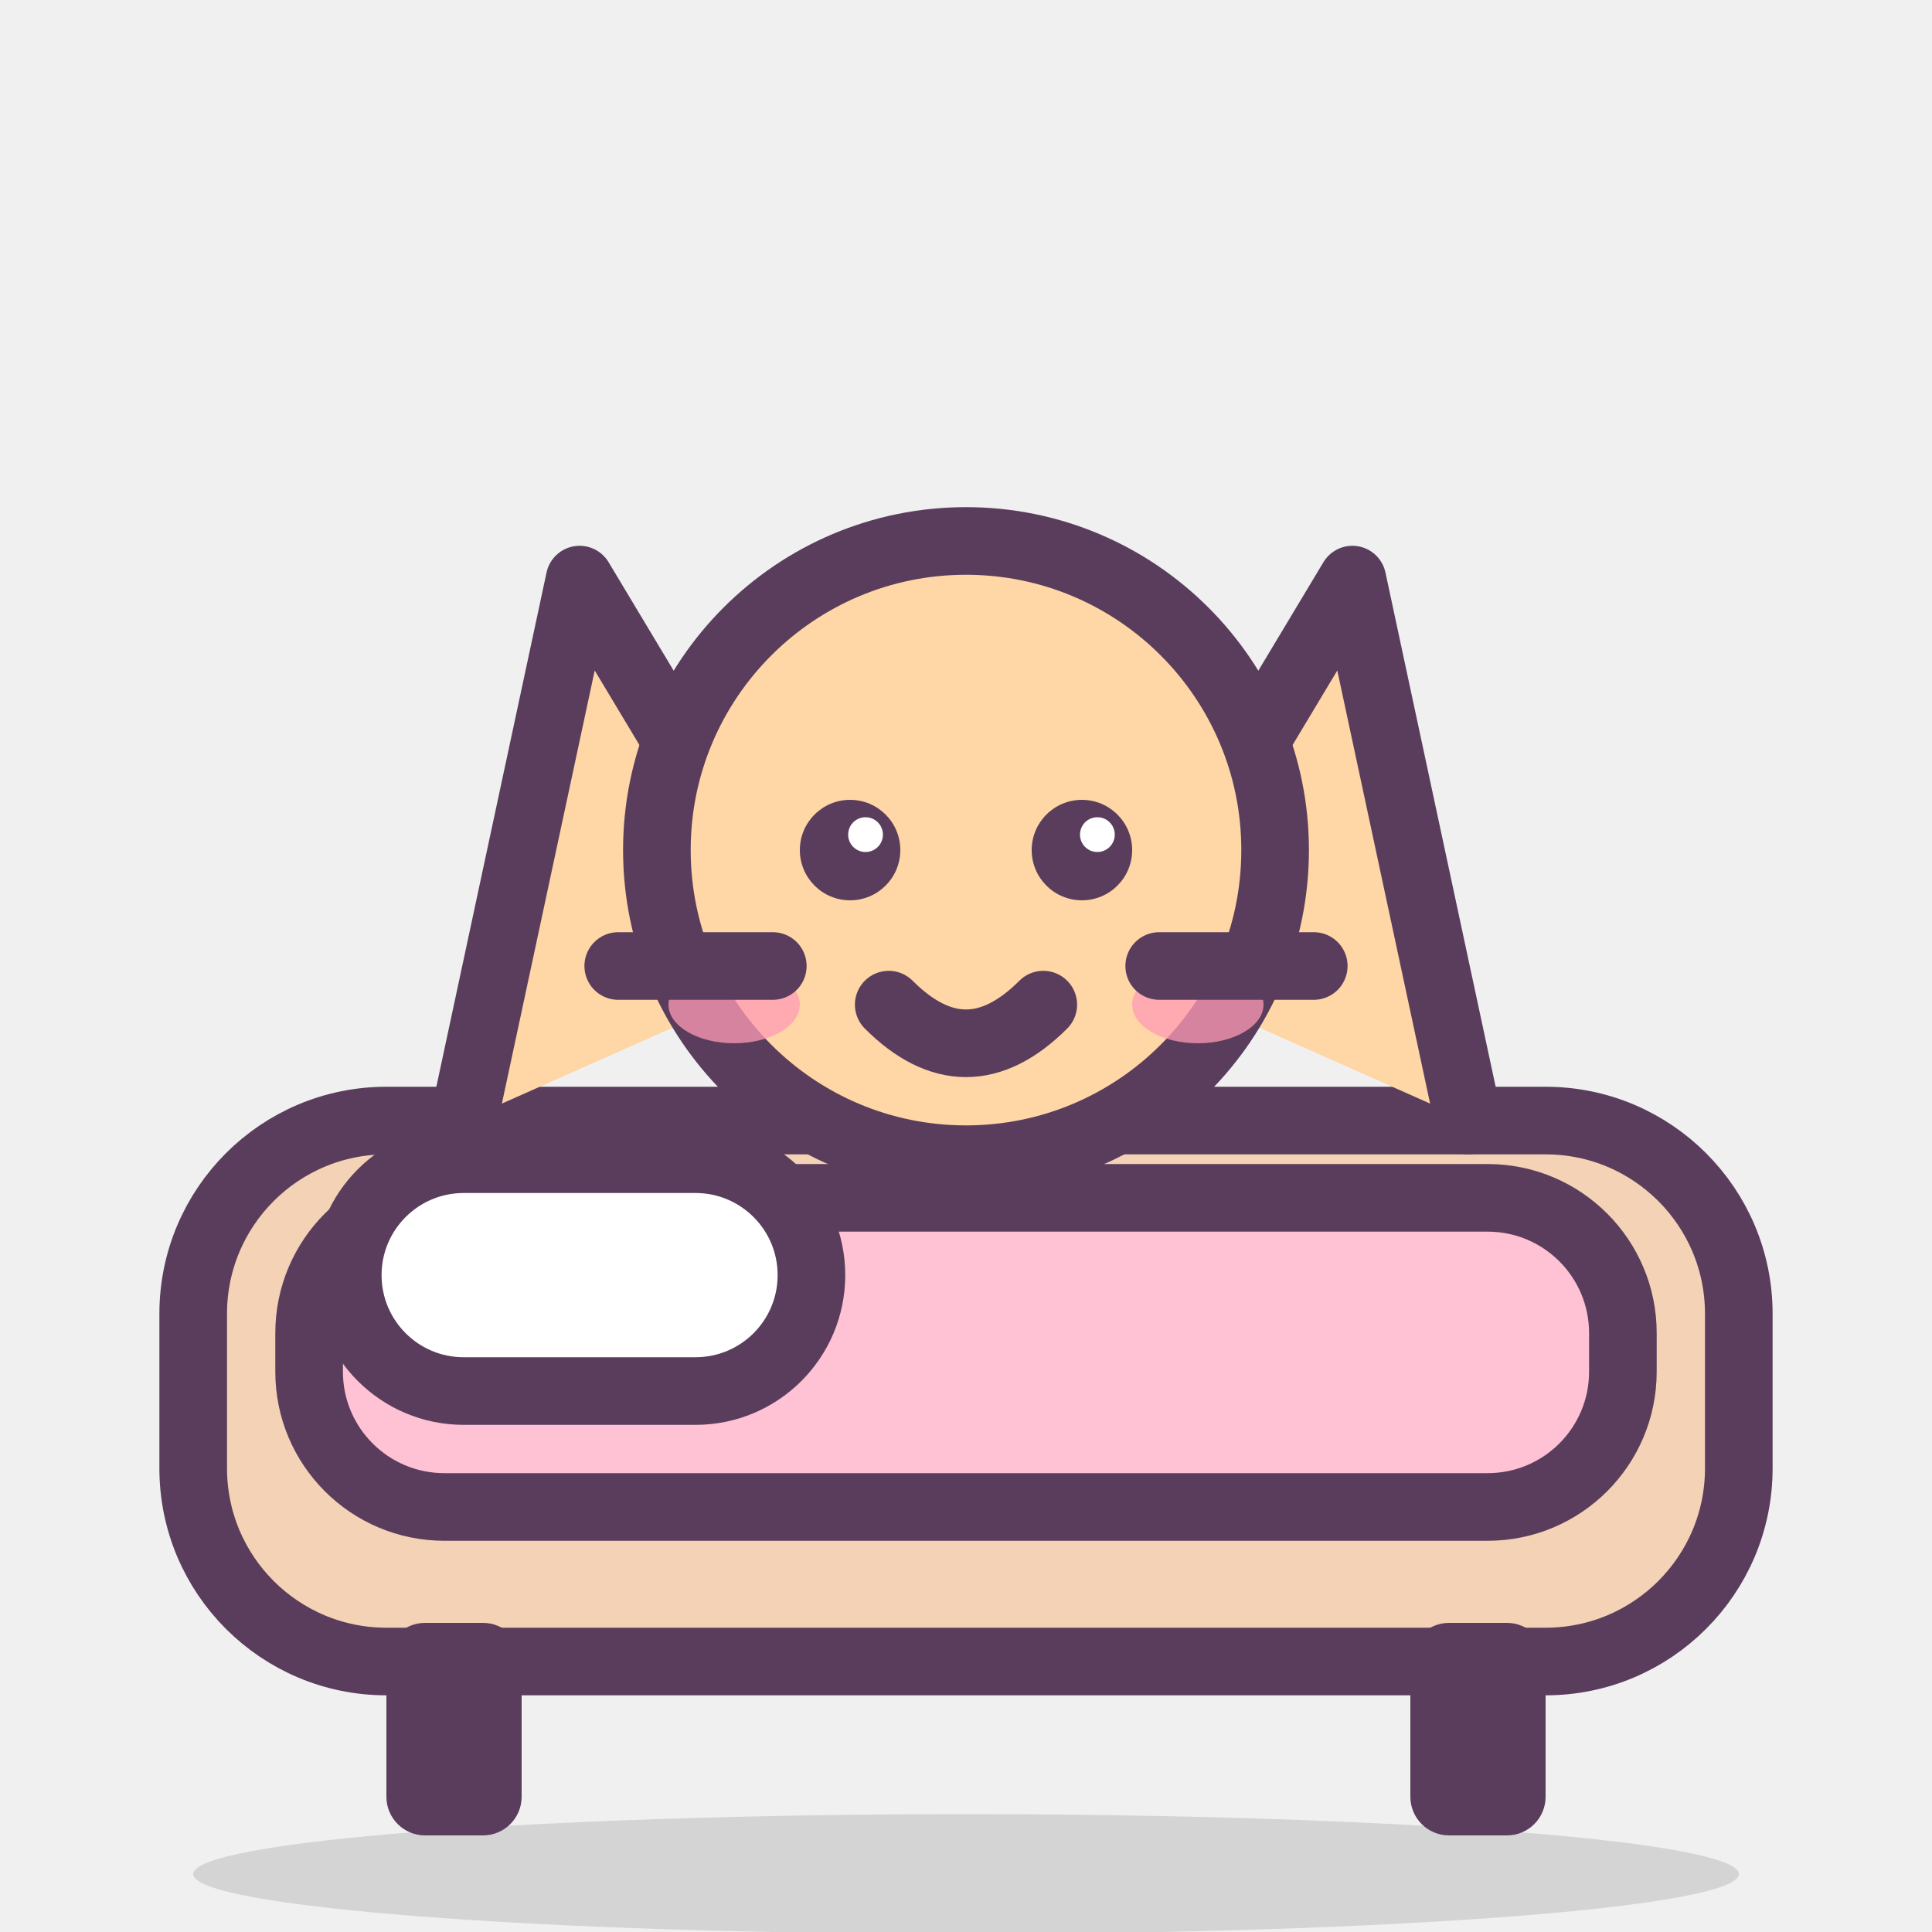
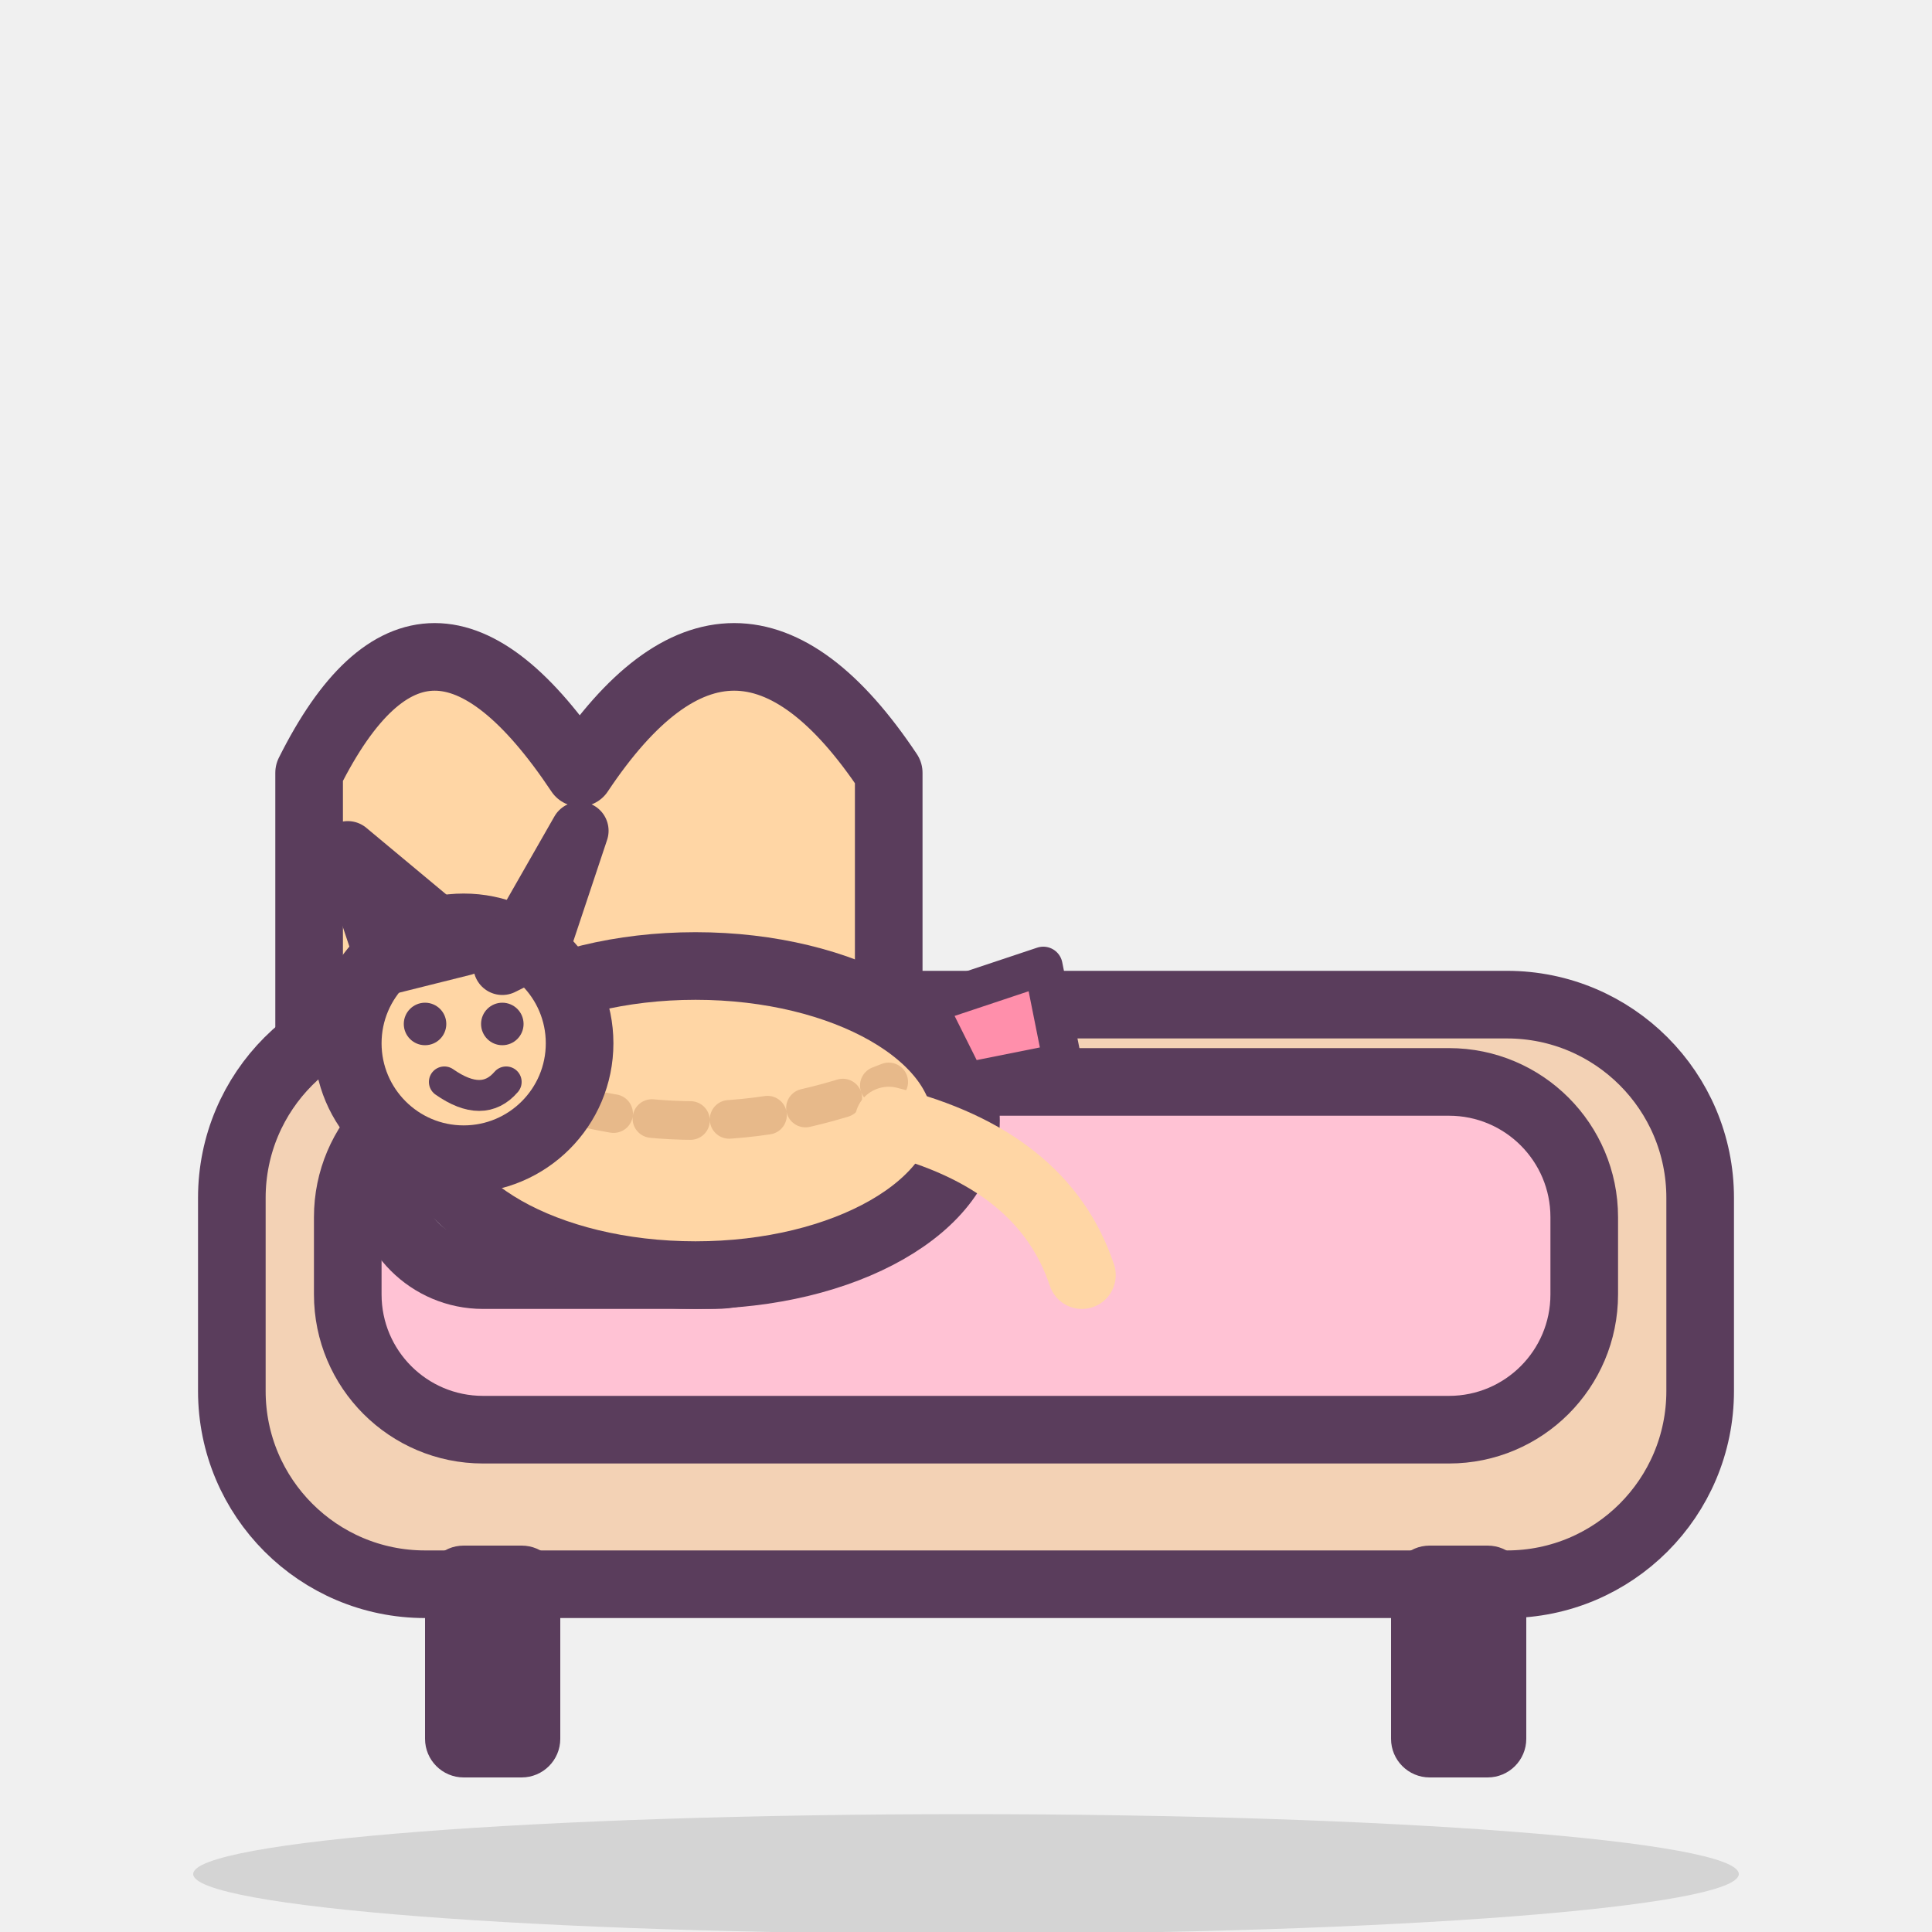
<svg xmlns="http://www.w3.org/2000/svg" viewBox="0 0 100 100" width="100" height="100">
  <ellipse cx="50" cy="97" rx="40" ry="3.1" fill="#000" opacity=".12" />
-   <rect x="10" y="58" width="80" height="28" rx="10" fill="#f3d2b5" stroke="#5a3d5c" stroke-width="3.5" stroke-linejoin="round" stroke-linecap="round" />
-   <rect x="16" y="62" width="68" height="16" rx="7" fill="#ffc2d4" stroke="#5a3d5c" stroke-width="3.5" stroke-linejoin="round" stroke-linecap="round" />
-   <rect x="18" y="60" width="24" height="12" rx="6" fill="#fff" stroke="#5a3d5c" stroke-width="3.5" stroke-linejoin="round" stroke-linecap="round" />
-   <path d="M24 58 L30 30 L42 50" fill="#ffd6a5" stroke="#5a3d5c" stroke-width="3.5" stroke-linejoin="round" stroke-linecap="round" />
-   <path d="M76 58 L70 30 L58 50" fill="#ffd6a5" stroke="#5a3d5c" stroke-width="3.5" stroke-linejoin="round" stroke-linecap="round" />
-   <circle cx="50" cy="44" r="16" fill="#ffd6a5" stroke="#5a3d5c" stroke-width="3.5" stroke-linejoin="round" stroke-linecap="round" />
-   <circle cx="44" cy="44" r="2.6" fill="#5a3d5c" />
-   <circle cx="56" cy="44" r="2.6" fill="#5a3d5c" />
-   <circle cx="44.8" cy="43.2" r="0.9" fill="#fff" />
-   <circle cx="56.8" cy="43.2" r="0.9" fill="#fff" />
-   <ellipse cx="38" cy="52" rx="3.4" ry="2" fill="#ff9bb5" opacity=".75" />
-   <ellipse cx="62" cy="52" rx="3.4" ry="2" fill="#ff9bb5" opacity=".75" />
-   <path d="M46 52 q4 4 8 0" fill="none" stroke="#5a3d5c" stroke-width="3.5" stroke-linejoin="round" stroke-linecap="round" />
-   <path d="M40 50 h-8 M60 50 h8" stroke="#5a3d5c" stroke-width="3.5" stroke-linejoin="round" stroke-linecap="round" />
-   <rect x="20" y="84" width="7" height="11" rx="2" fill="#5a3d5c" />
-   <rect x="73" y="84" width="7" height="11" rx="2" fill="#5a3d5c" />
+   <path d="M16 40 Q22 28 30 40 Q38 28 46 40 L46 58 H16 Z" fill="#ffd6a5" stroke="#5a3d5c" stroke-width="3.5" stroke-linejoin="round" stroke-linecap="round" />
+   <rect x="12" y="52" width="76" height="30" rx="10" fill="#f3d2b5" stroke="#5a3d5c" stroke-width="3.5" stroke-linejoin="round" stroke-linecap="round" />
+   <rect x="18" y="56" width="64" height="18" rx="7" fill="#ffc2d4" stroke="#5a3d5c" stroke-width="3.5" stroke-linejoin="round" stroke-linecap="round" />
+   <rect x="20" y="54" width="22" height="12" rx="5" fill="#fff" stroke="#5a3d5c" stroke-width="3.5" stroke-linejoin="round" stroke-linecap="round" />
+   <ellipse cx="36" cy="58" rx="14" ry="8" fill="#ffd6a5" stroke="#5a3d5c" stroke-width="3.5" stroke-linejoin="round" stroke-linecap="round" />
+   <path d="M26 56 Q36 60 46 56" fill="none" stroke="#e7b98a" stroke-width="2" stroke-dasharray="2 2" stroke-linecap="round" />
+   <circle cx="24" cy="54" r="6" fill="#ffd6a5" stroke="#5a3d5c" stroke-width="3.5" stroke-linejoin="round" stroke-linecap="round" />
+   <path d="M20 50 L18 44 L24 49 Z" fill="#ffd6a5" stroke="#5a3d5c" stroke-width="3" stroke-linejoin="round" />
+   <path d="M28 49 L30 43 L26 50 Z" fill="#ffd6a5" stroke="#5a3d5c" stroke-width="3" stroke-linejoin="round" />
+   <circle cx="22" cy="53" r="1.1" fill="#5a3d5c" />
+   <circle cx="26" cy="53" r="1.1" fill="#5a3d5c" />
+   <path d="M23 56 q2 1.4 3.2 0" fill="none" stroke="#5a3d5c" stroke-width="1.6" stroke-linecap="round" />
+   <path d="M46 58 q8 2 10 8" fill="none" stroke="#ffd6a5" stroke-width="3.5" stroke-linecap="round" />
+   <path d="M48 52 l6 -2 1 5 -5 1 z" fill="#ff8fab" stroke="#5a3d5c" stroke-width="2" stroke-linejoin="round" />
+   <rect x="22" y="80" width="7" height="12" rx="2" fill="#5a3d5c" />
+   <rect x="72" y="80" width="7" height="12" rx="2" fill="#5a3d5c" />
</svg>
